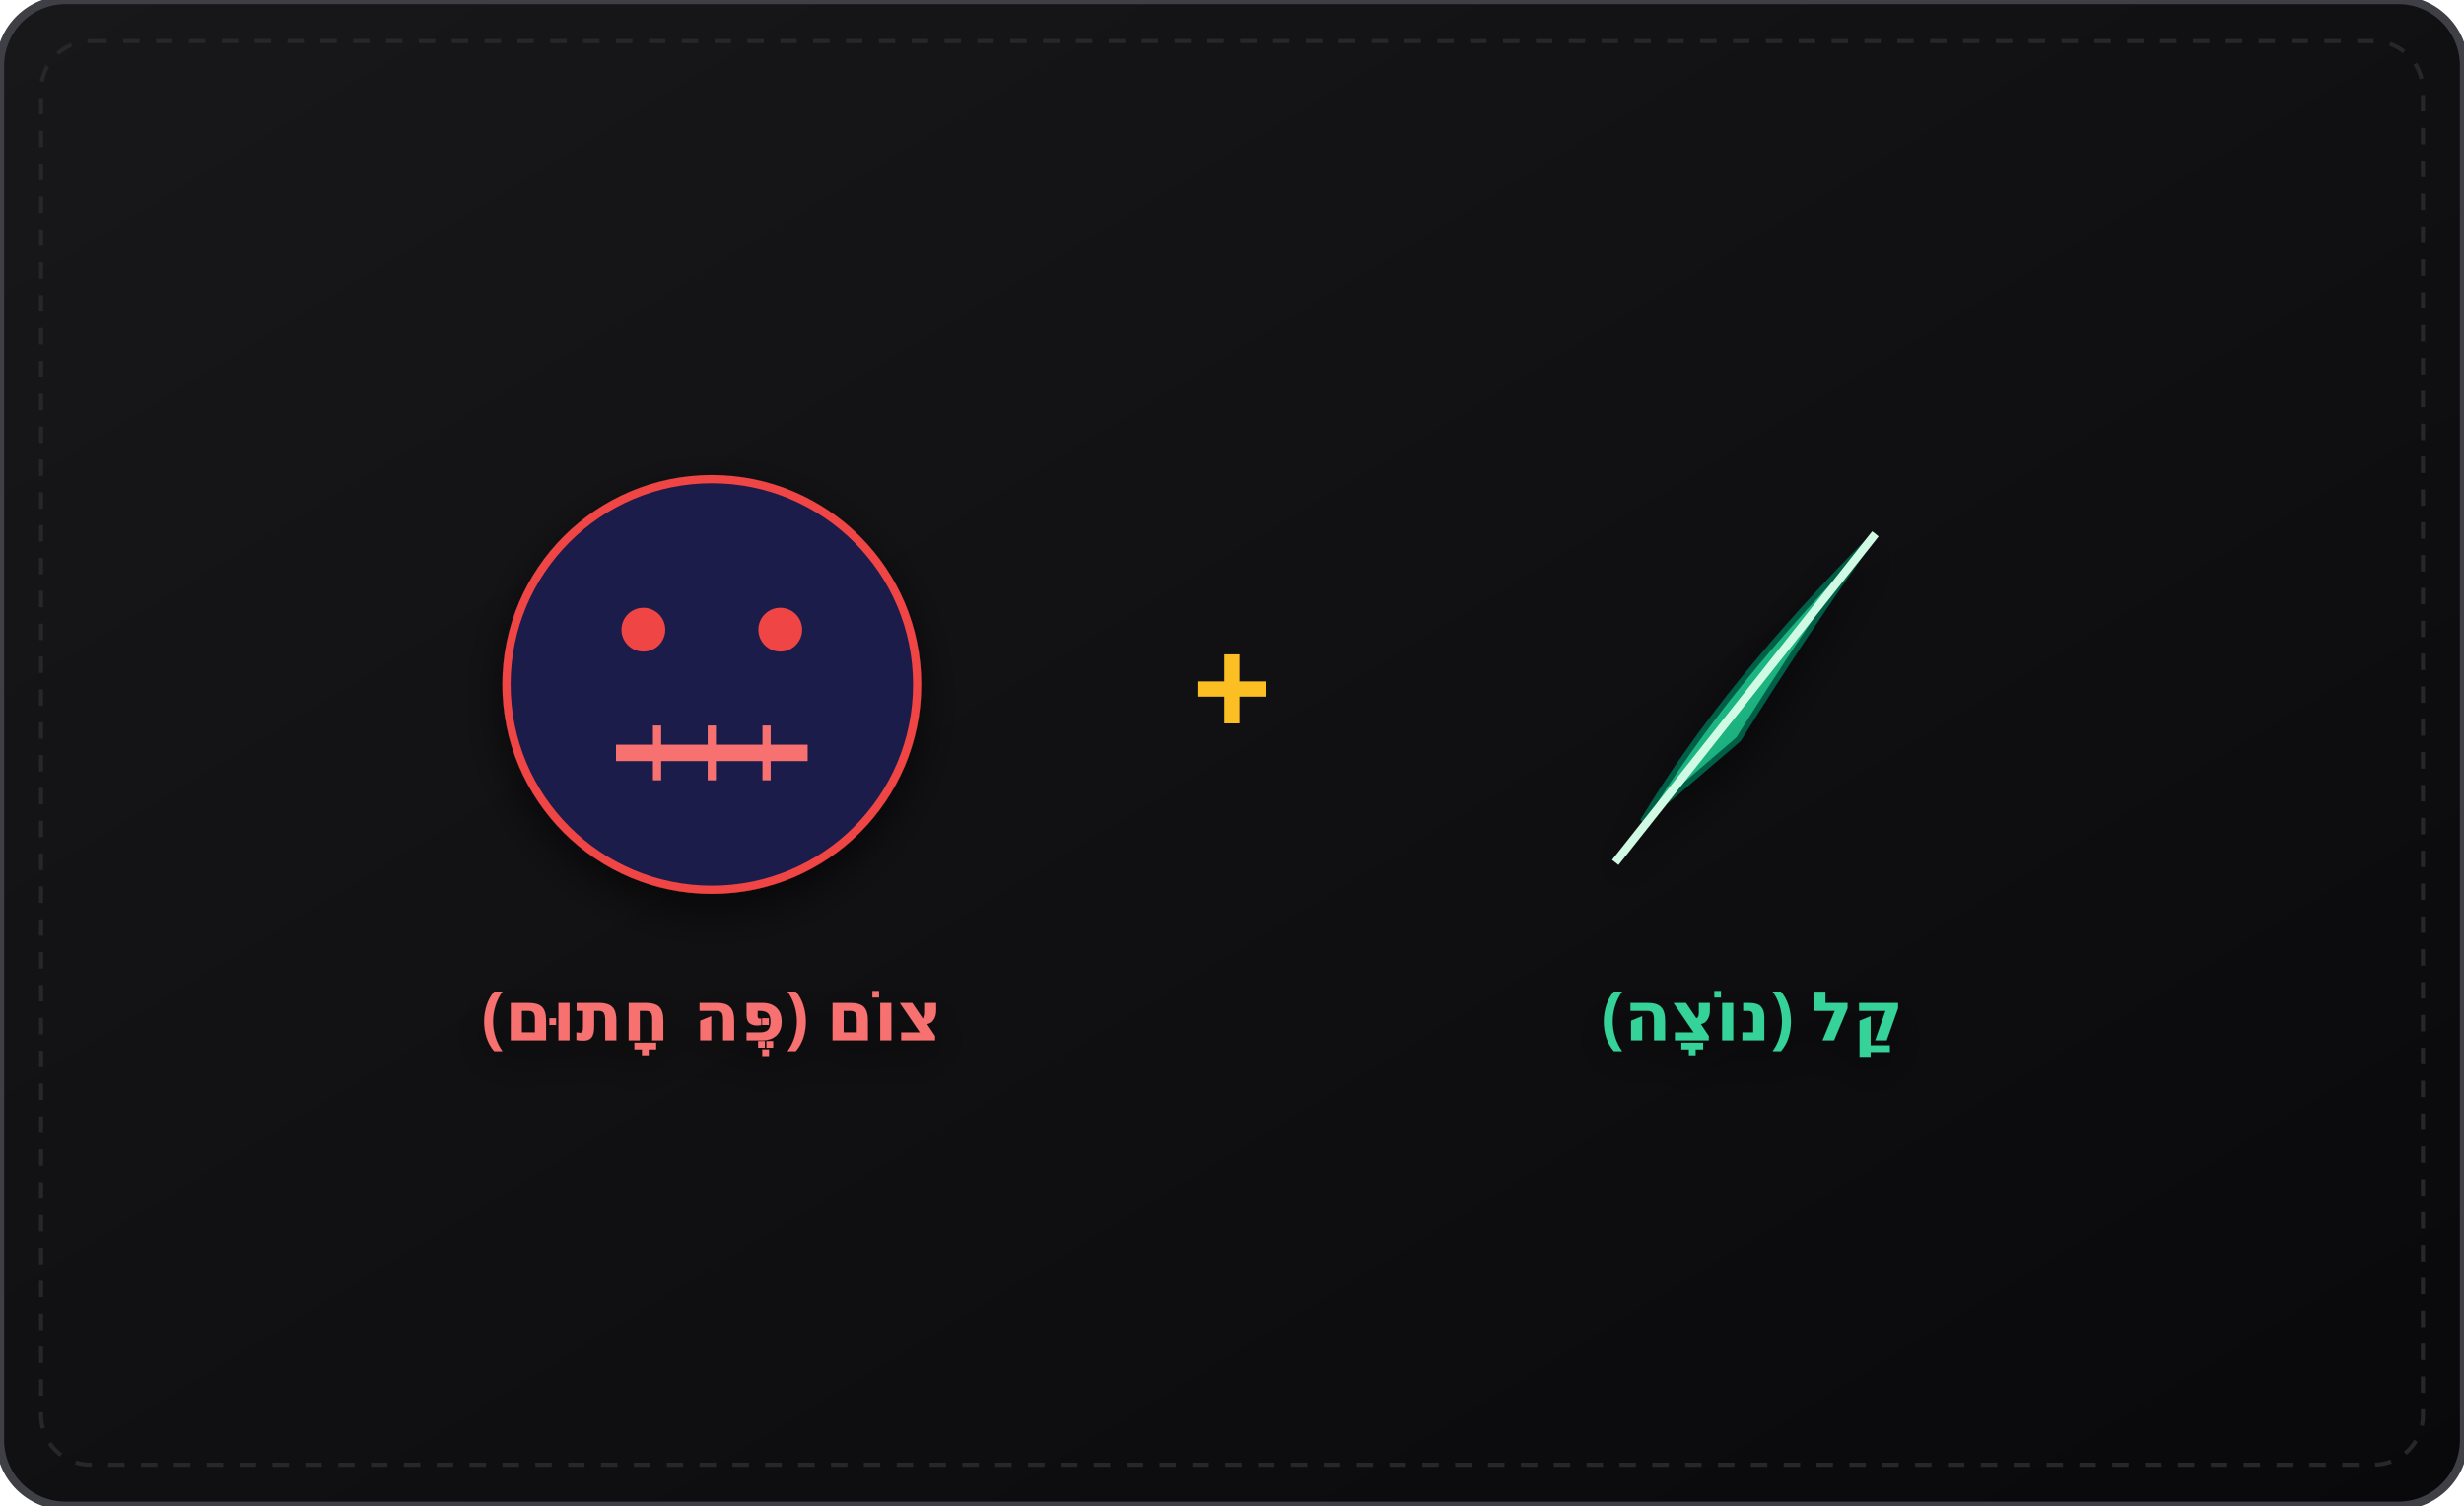
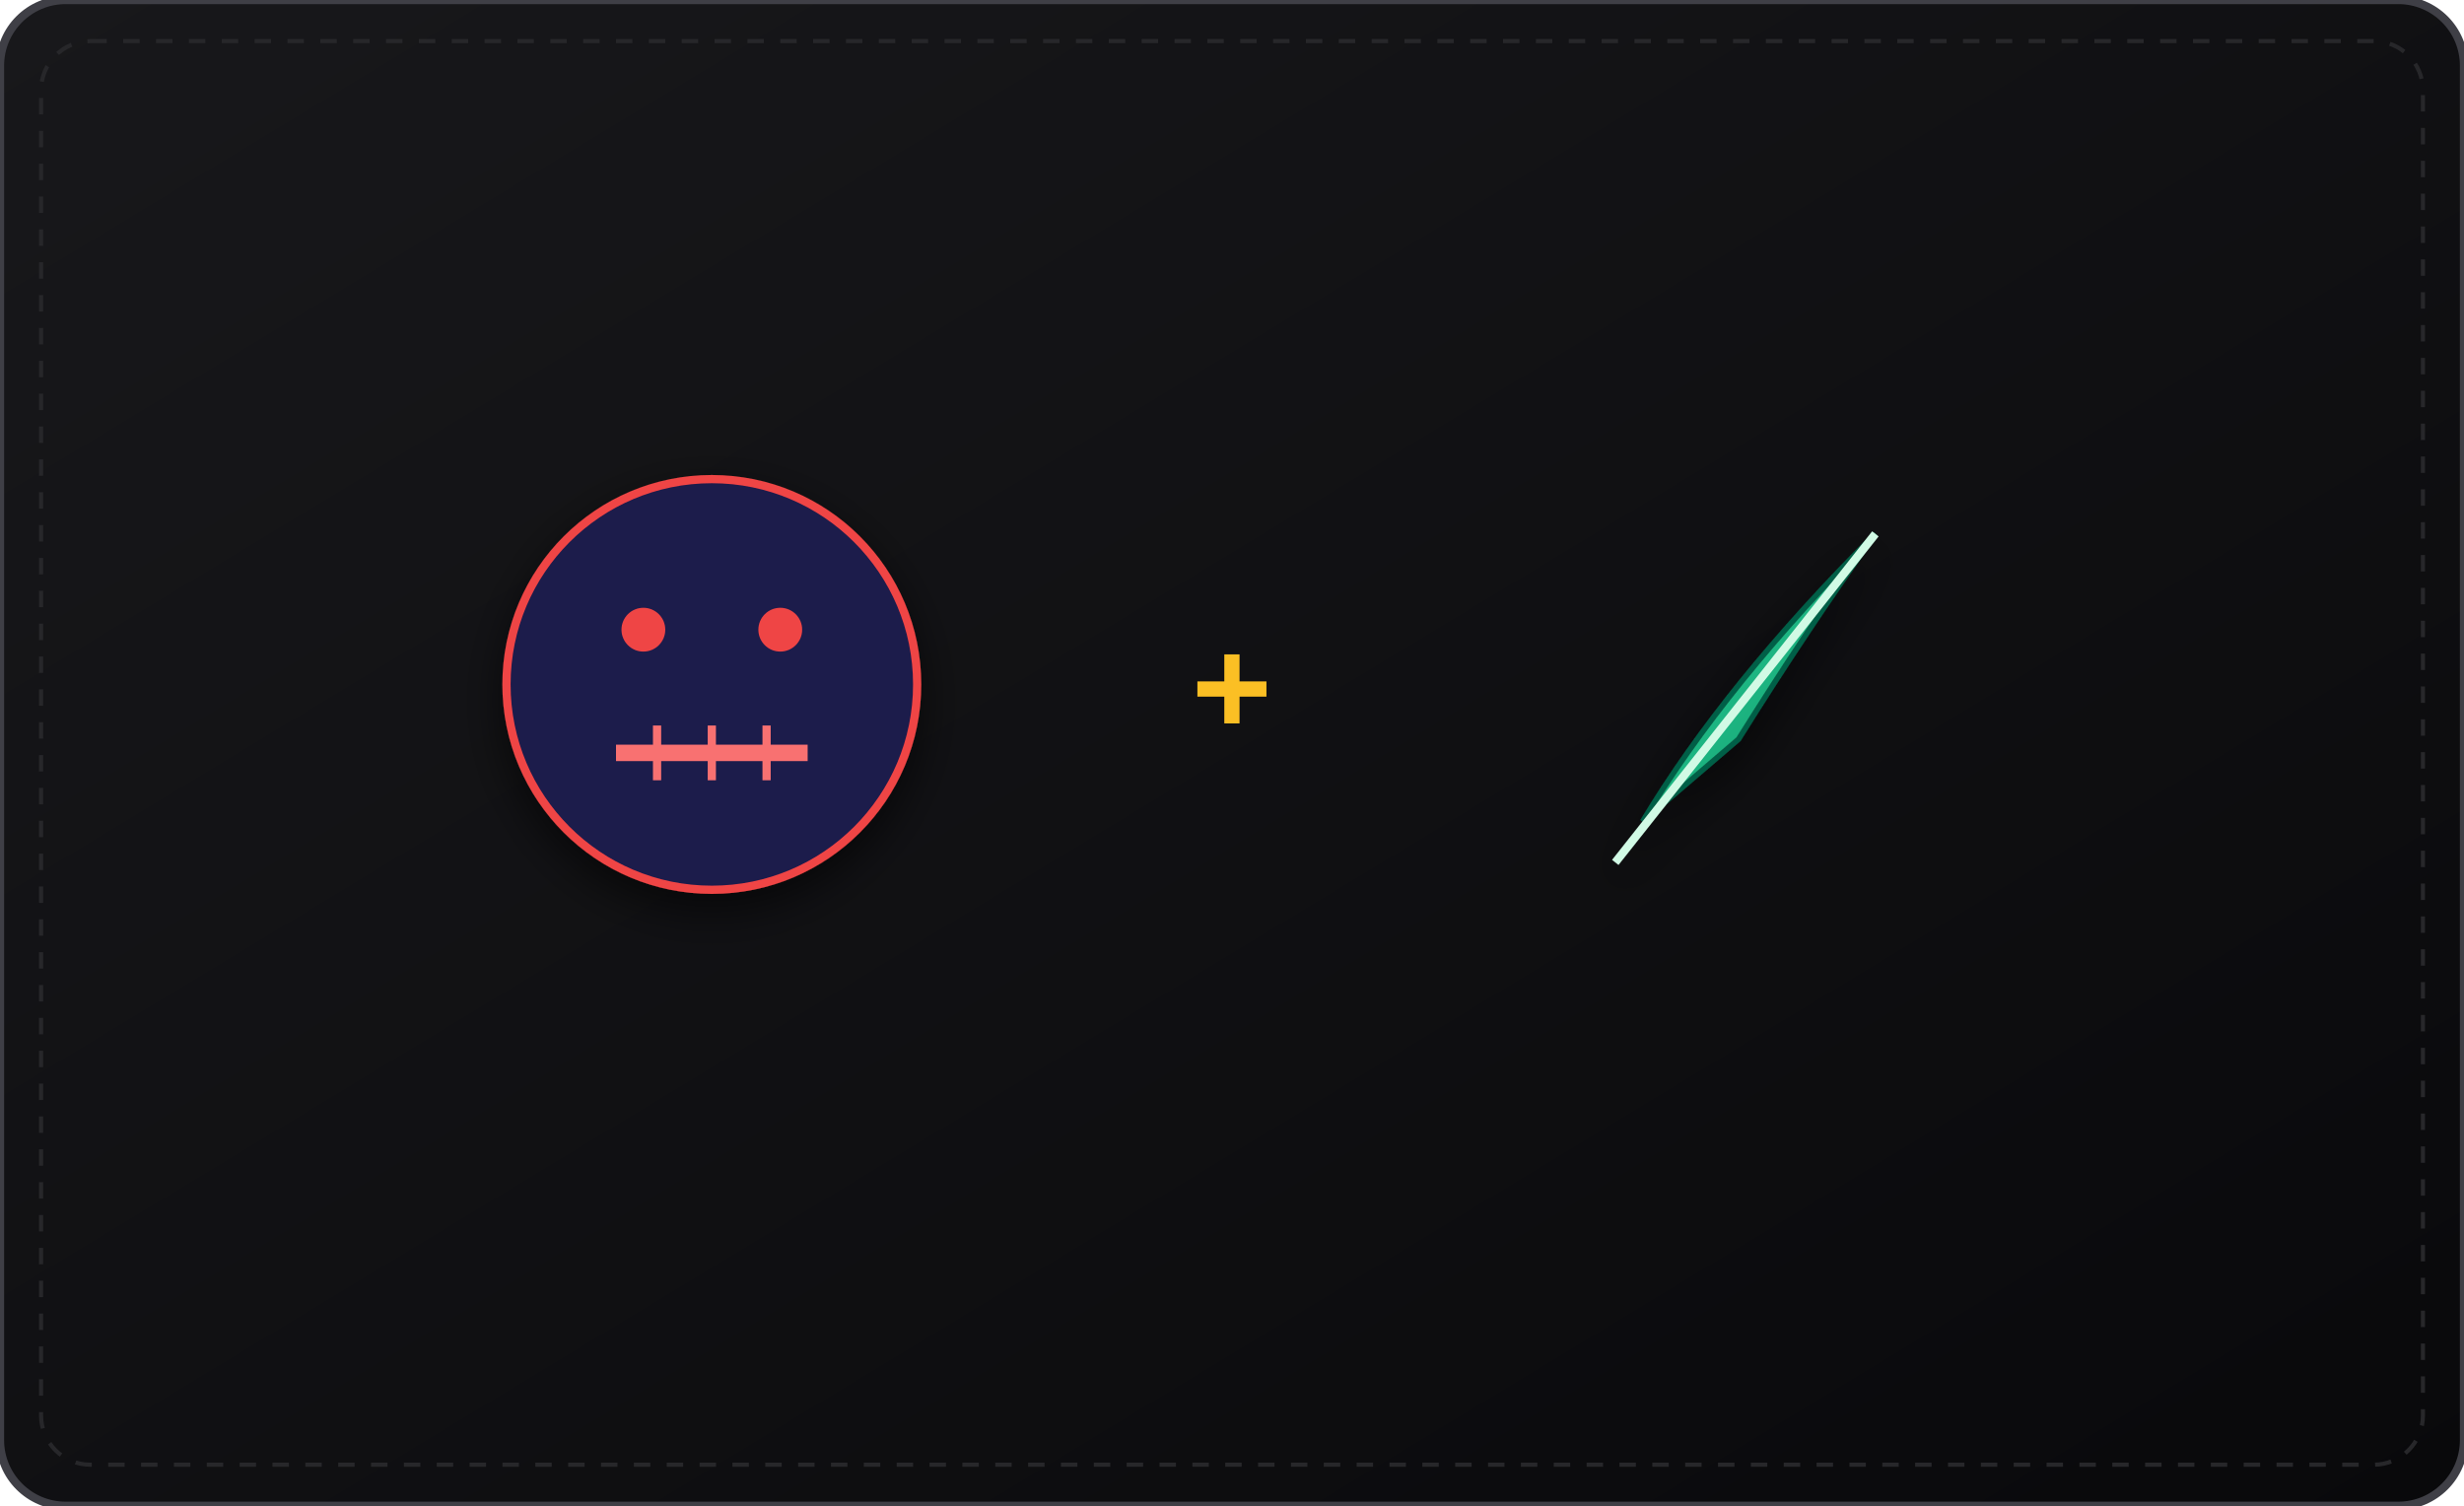
<svg xmlns="http://www.w3.org/2000/svg" viewBox="0 0 900 550" width="100%" height="100%" class="rebus-svg">
  <defs>
    <linearGradient id="bgGrad" x1="0%" y1="0%" x2="100%" y2="100%">
      <stop offset="0%" stop-color="#18181b" />
      <stop offset="100%" stop-color="#09090b" />
    </linearGradient>
    <linearGradient id="cardGrad" x1="0%" y1="0%" x2="0%" y2="100%">
      <stop offset="0%" stop-color="#27272a" />
      <stop offset="100%" stop-color="#18181b" />
    </linearGradient>
    <linearGradient id="goldGrad" x1="0%" y1="0%" x2="100%" y2="100%">
      <stop offset="0%" stop-color="#fbbf24" />
      <stop offset="100%" stop-color="#d97706" />
    </linearGradient>
    <linearGradient id="blueGrad" x1="0%" y1="0%" x2="100%" y2="100%">
      <stop offset="0%" stop-color="#60a5fa" />
      <stop offset="100%" stop-color="#2563eb" />
    </linearGradient>
    <linearGradient id="redGrad" x1="0%" y1="0%" x2="100%" y2="100%">
      <stop offset="0%" stop-color="#f87171" />
      <stop offset="100%" stop-color="#dc2626" />
    </linearGradient>
    <linearGradient id="greenGrad" x1="0%" y1="0%" x2="100%" y2="100%">
      <stop offset="0%" stop-color="#34d399" />
      <stop offset="100%" stop-color="#059669" />
    </linearGradient>
    <linearGradient id="purpleGrad" x1="0%" y1="0%" x2="100%" y2="100%">
      <stop offset="0%" stop-color="#c084fc" />
      <stop offset="100%" stop-color="#7e22ce" />
    </linearGradient>
    <filter id="shadow" x="-20%" y="-20%" width="140%" height="140%">
      <feDropShadow dx="0" dy="6" stdDeviation="8" flood-color="#000" flood-opacity="0.6" />
    </filter>
  </defs>
  <rect width="900" height="550" rx="24" fill="url(#bgGrad)" stroke="#3f3f46" stroke-width="3" />
  <rect x="15" y="15" width="870" height="520" rx="18" fill="none" stroke="#27272a" stroke-width="1.5" stroke-dasharray="6 6" />
  <g transform="translate(260, 250)" filter="url(#shadow)">
    <circle cx="0" cy="0" r="75" fill="#1e1b4b" stroke="#ef4444" stroke-width="3" />
    <circle cx="-25" cy="-20" r="8" fill="#ef4444" />
    <circle cx="25" cy="-20" r="8" fill="#ef4444" />
    <line x1="-35" y1="25" x2="35" y2="25" stroke="#f87171" stroke-width="6" />
    <line x1="-20" y1="15" x2="-20" y2="35" stroke="#f87171" stroke-width="3" />
    <line x1="0" y1="15" x2="0" y2="35" stroke="#f87171" stroke-width="3" />
    <line x1="20" y1="15" x2="20" y2="35" stroke="#f87171" stroke-width="3" />
-     <text x="0" y="130" font-family="system-ui, sans-serif" font-size="25" font-weight="900" fill="#f87171" text-anchor="middle">צוֹם (פֶּה חָתוּם)</text>
  </g>
  <text x="450" y="270" font-family="system-ui, sans-serif" font-size="52" font-weight="900" fill="#fbbf24" text-anchor="middle">+</text>
  <g transform="translate(640, 250)" filter="url(#shadow)">
    <path d="M-40,50 Q-10,0 45,-55 Q20,-20 -5,20 Z" fill="url(#greenGrad)" stroke="#065f46" stroke-width="2" />
    <line x1="-50" y1="65" x2="45" y2="-55" stroke="#d1fae5" stroke-width="3" />
-     <text x="0" y="130" font-family="system-ui, sans-serif" font-size="25" font-weight="900" fill="#34d399" text-anchor="middle">קַל (נוֹצָה)</text>
  </g>
</svg>
